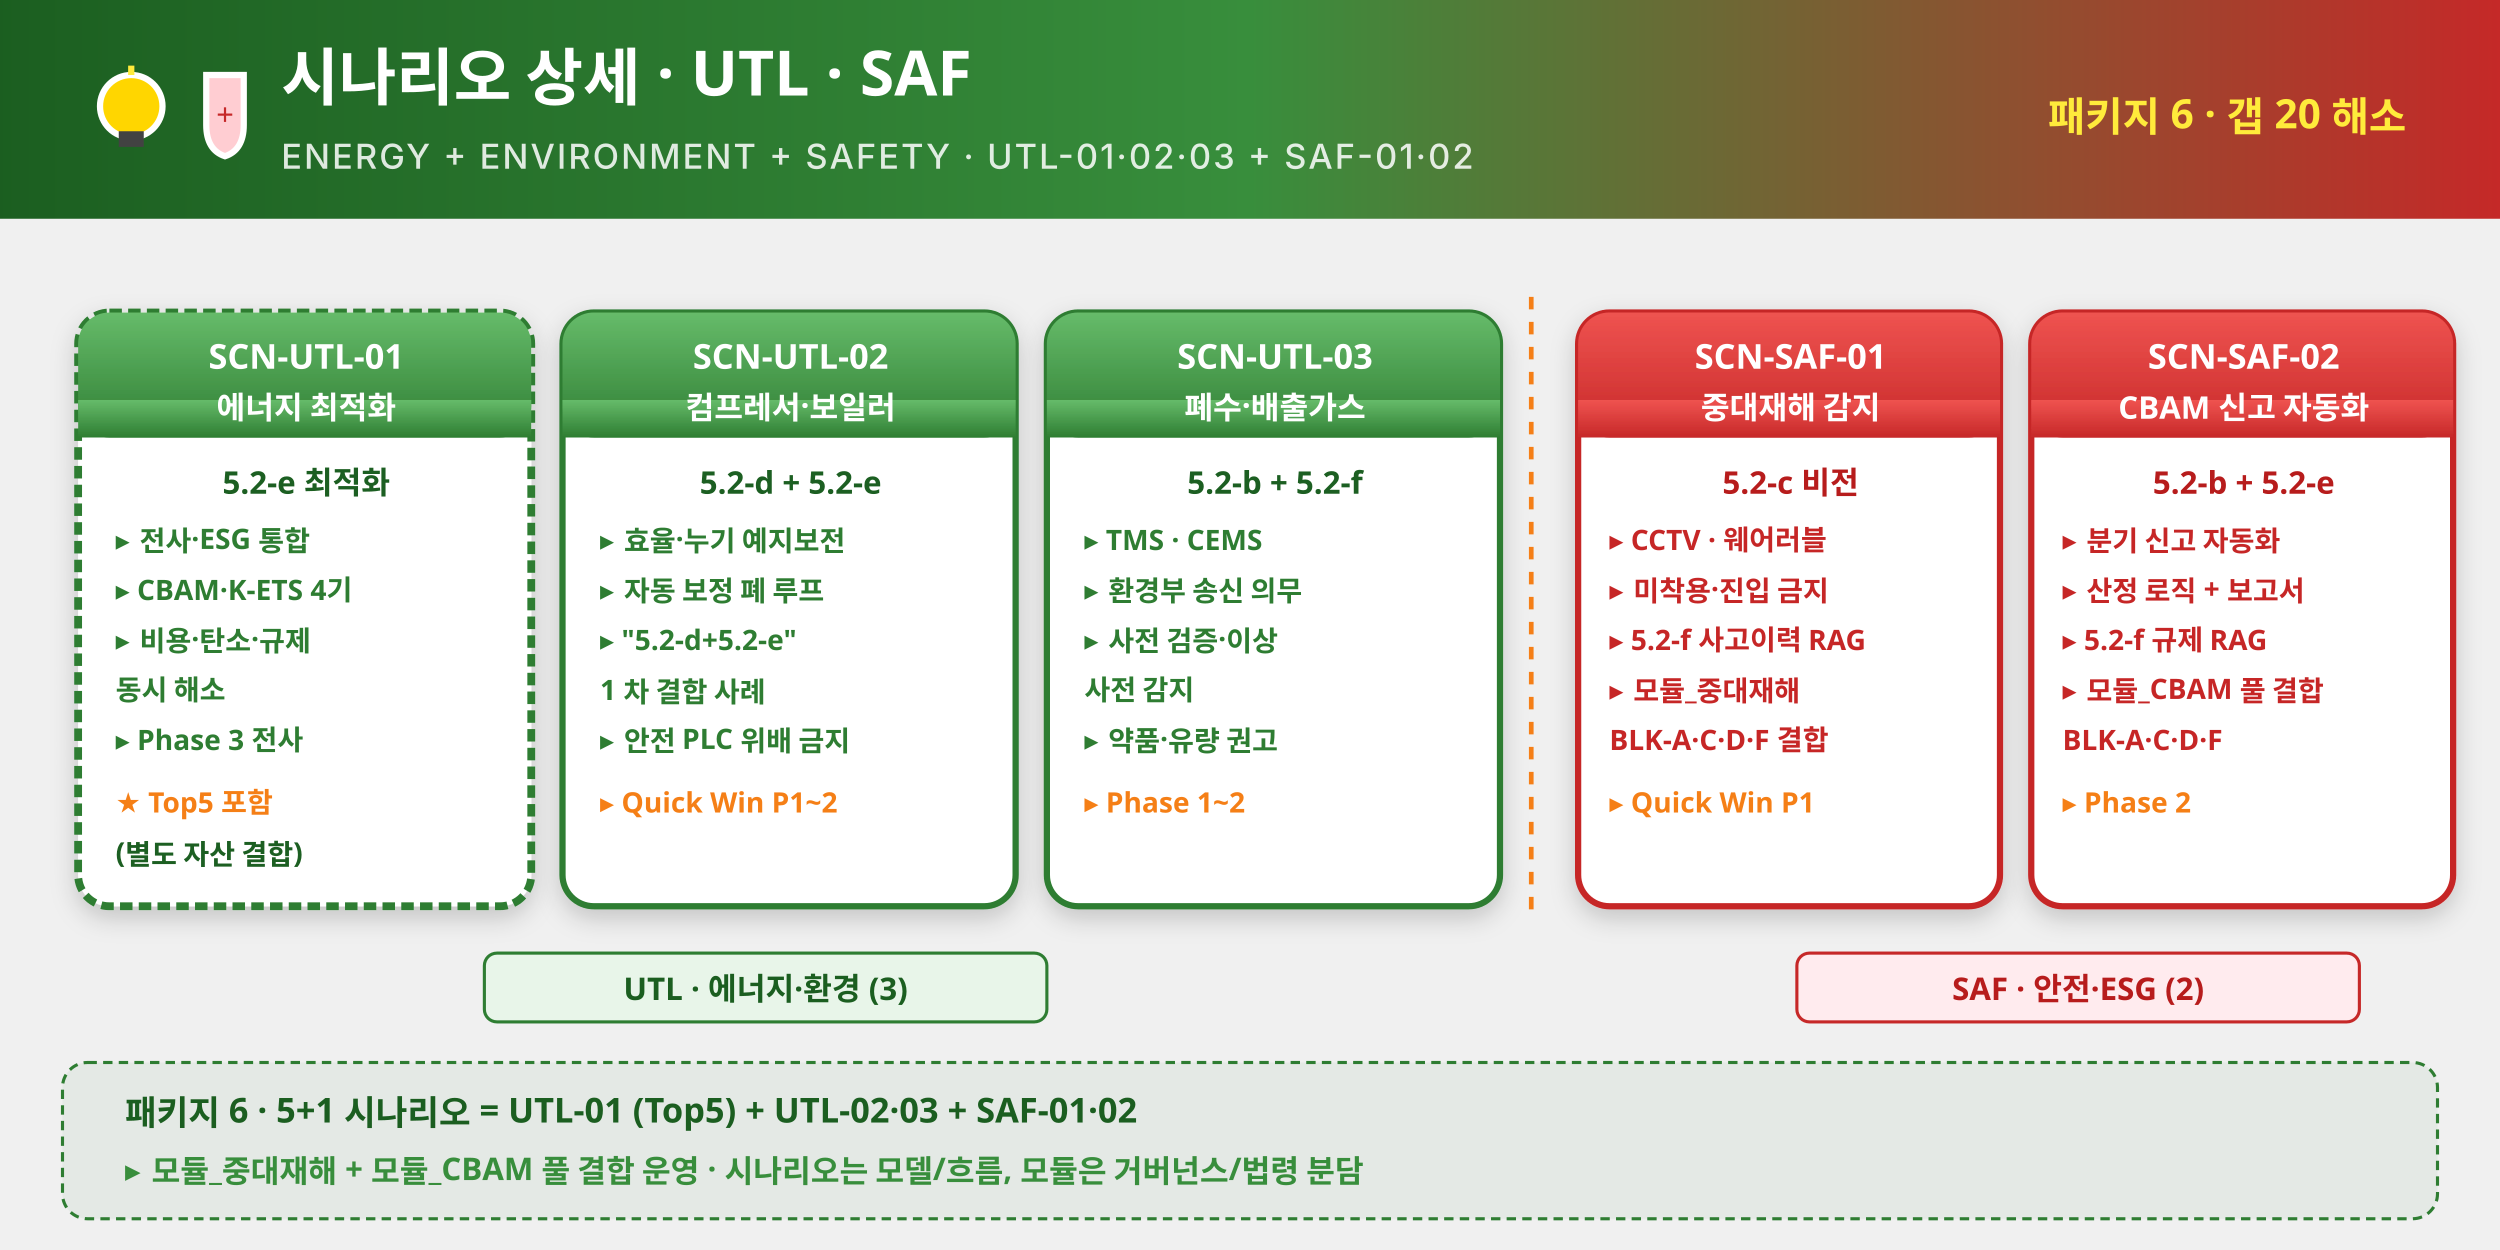
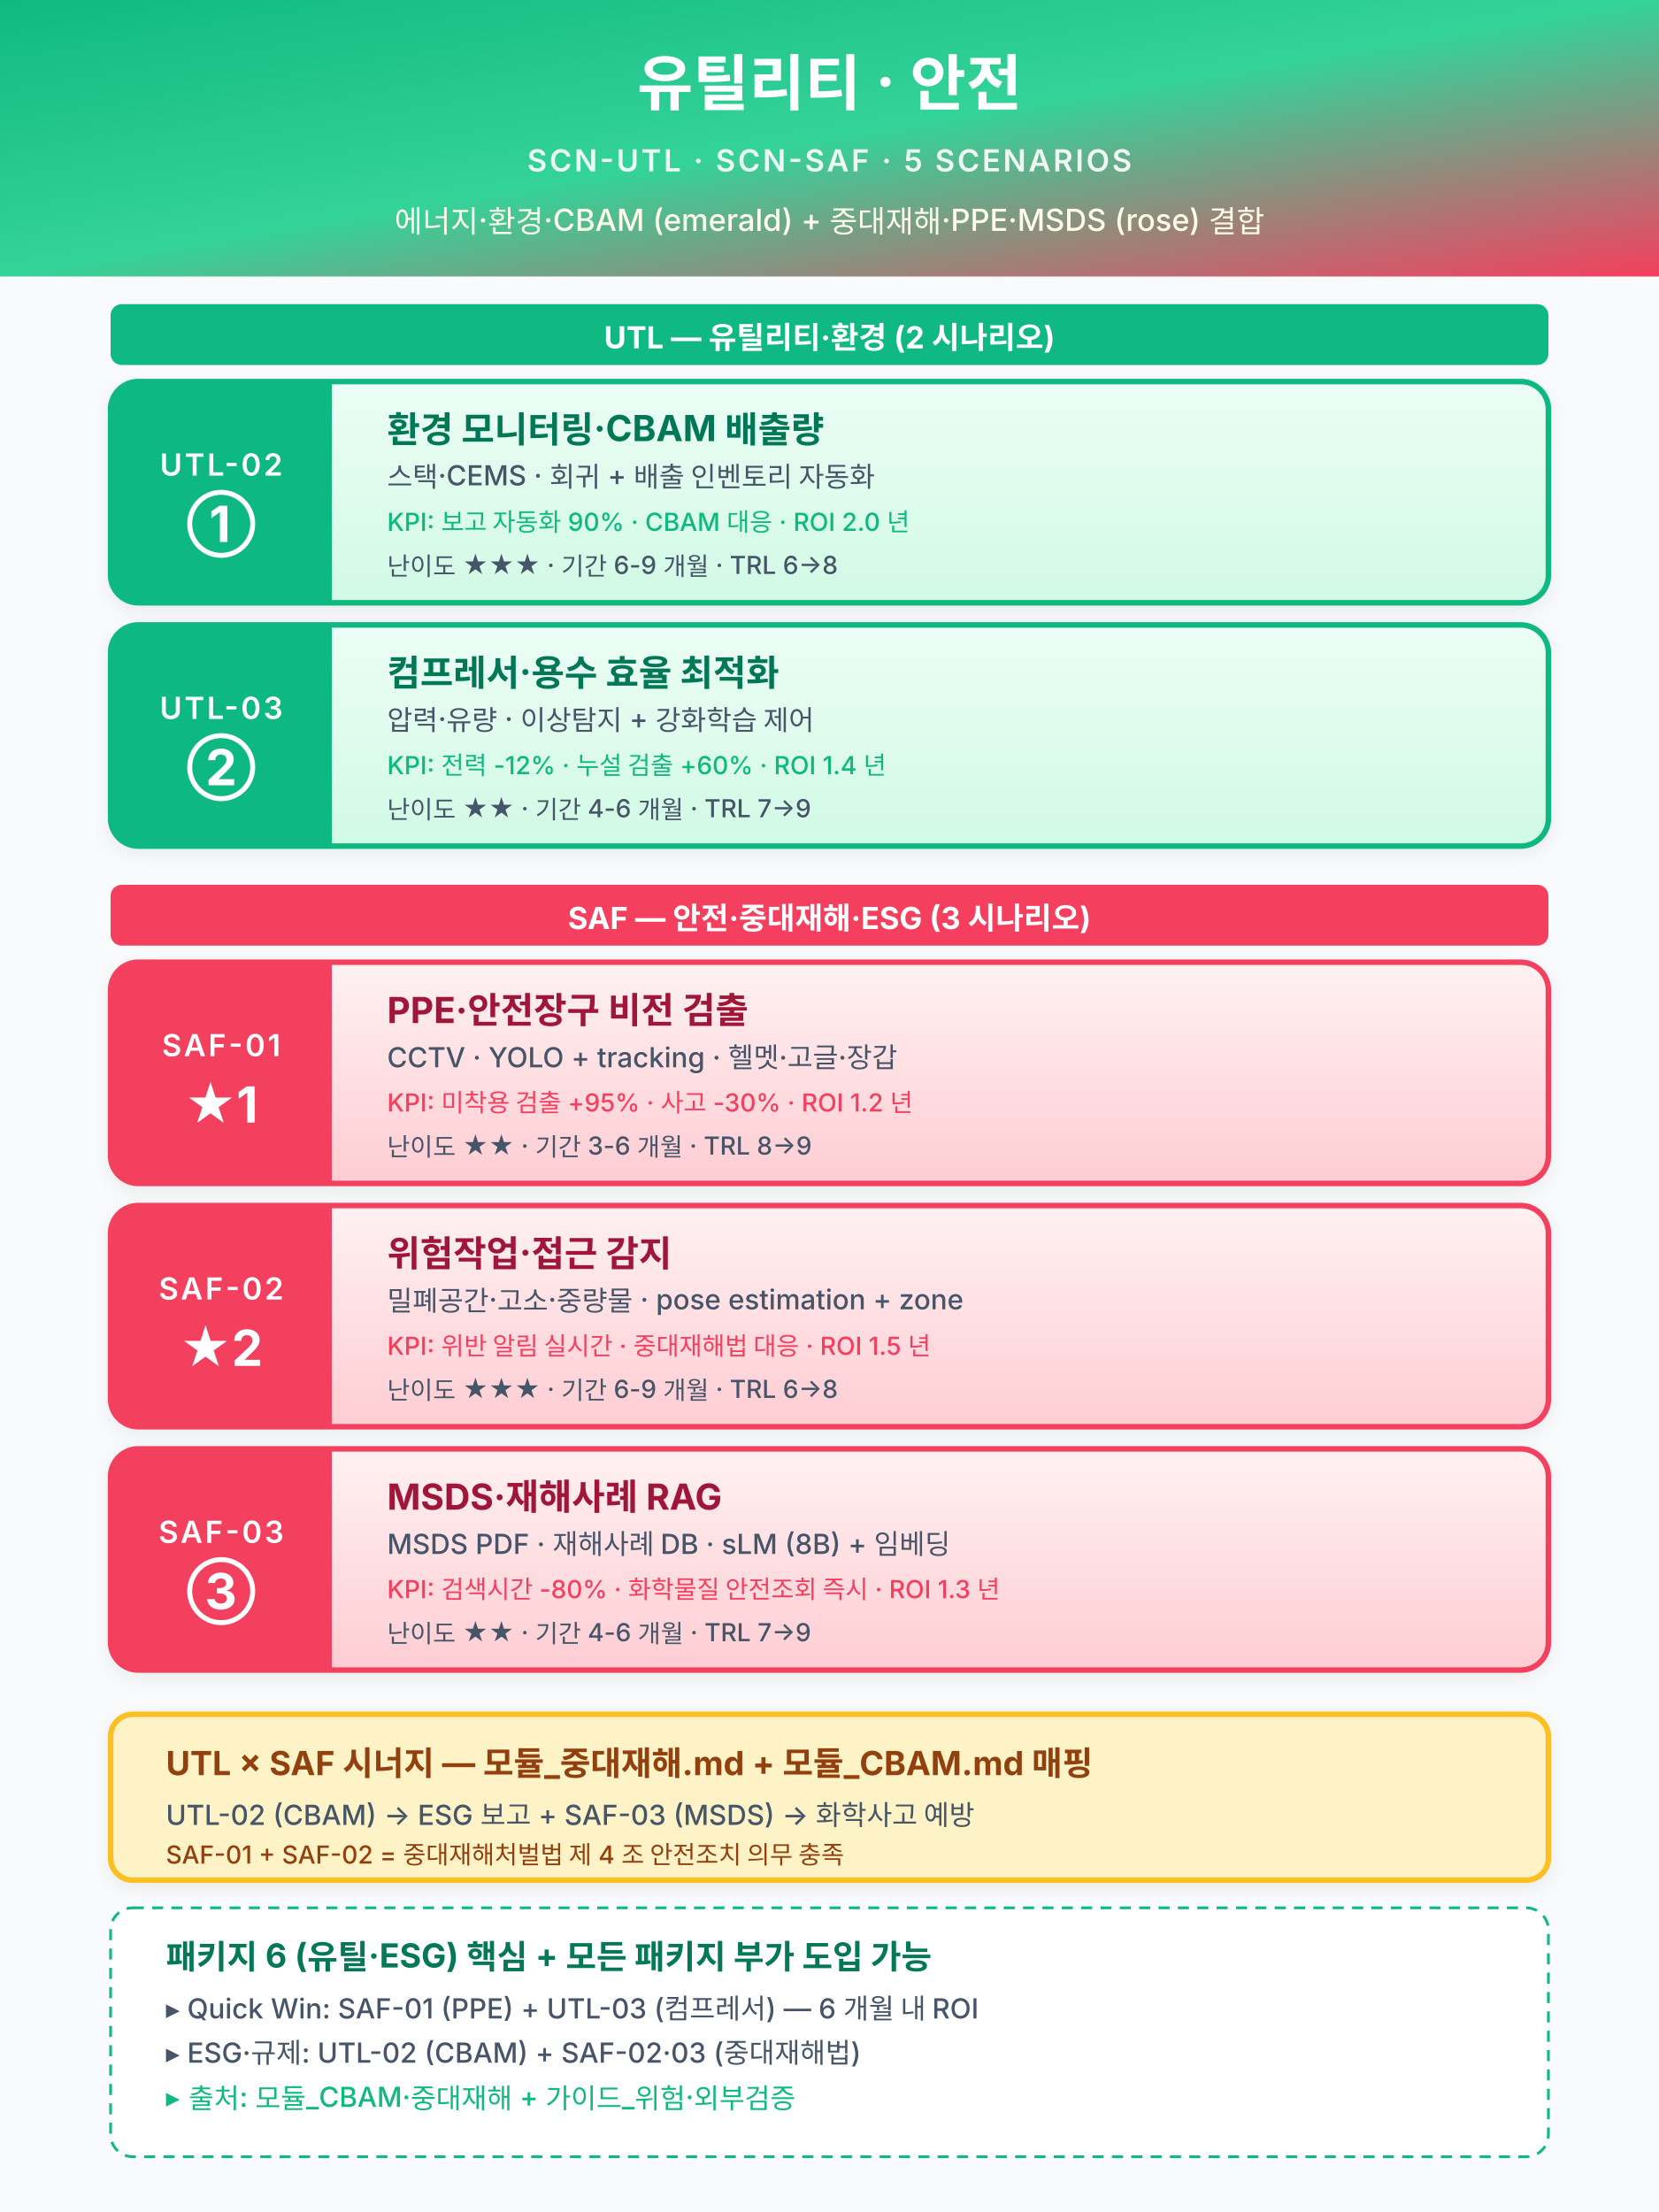
- <svg xmlns="http://www.w3.org/2000/svg" viewBox="0 0 800 400" role="img" aria-label="시나리오 상세 — UTL·SAF (UTL-02·03 + SAF-01·02 + UTL-01)" class="zoomable">
+ <svg xmlns="http://www.w3.org/2000/svg" viewBox="0 0 600 800" role="img" aria-label="유틸리티·안전 (UTL+SAF) 시나리오 상세 — 5 카드 세로형" class="zoomable">
  <defs>
-     <linearGradient id="us-header" x1="0" y1="0" x2="1" y2="0">
-       <stop offset="0%" stop-color="#1B5E20" />
-       <stop offset="50%" stop-color="#388E3C" />
-       <stop offset="100%" stop-color="#C62828" />
+     <linearGradient id="utl-header" x1="0" y1="0" x2="1" y2="1">
+       <stop offset="0%" stop-color="#10B981" />
+       <stop offset="50%" stop-color="#34D399" />
+       <stop offset="100%" stop-color="#F43F5E" />
    </linearGradient>
    <linearGradient id="utl-card" x1="0" y1="0" x2="0" y2="1">
-       <stop offset="0%" stop-color="#66BB6A" />
-       <stop offset="100%" stop-color="#2E7D32" />
+       <stop offset="0%" stop-color="#ECFDF5" />
+       <stop offset="100%" stop-color="#D1FAE5" />
    </linearGradient>
    <linearGradient id="saf-card" x1="0" y1="0" x2="0" y2="1">
-       <stop offset="0%" stop-color="#EF5350" />
-       <stop offset="100%" stop-color="#C62828" />
+       <stop offset="0%" stop-color="#FFF1F2" />
+       <stop offset="100%" stop-color="#FECDD3" />
    </linearGradient>
-     <filter id="us-shadow" x="-10%" y="-10%" width="120%" height="120%">
-       <feDropShadow dx="0" dy="3" stdDeviation="4" flood-color="#000" flood-opacity="0.18" />
+     <linearGradient id="utl-bar" x1="0" y1="0" x2="1" y2="0">
+       <stop offset="0%" stop-color="#10B981" />
+       <stop offset="100%" stop-color="#6EE7B7" />
+     </linearGradient>
+     <linearGradient id="saf-bar" x1="0" y1="0" x2="1" y2="0">
+       <stop offset="0%" stop-color="#F43F5E" />
+       <stop offset="100%" stop-color="#FDA4AF" />
+     </linearGradient>
+     <filter id="utl-shadow" x="-20%" y="-20%" width="140%" height="140%">
+       <feDropShadow dx="0" dy="4" stdDeviation="6" flood-color="#0F172A" flood-opacity="0.08" />
+       <feDropShadow dx="0" dy="2" stdDeviation="3" flood-color="#0F172A" flood-opacity="0.06" />
    </filter>
    <style>
-       .ko { font-family: 'Pretendard', 'Apple SD Gothic Neo', sans-serif; font-weight: 700; }
-       .en { font-family: 'Inter', sans-serif; font-weight: 500; letter-spacing: 0.06em; }
+       .ko { font-family: 'Pretendard', system-ui, -apple-system, sans-serif; font-weight: 700; }
+       .ko-r { font-family: 'Pretendard', system-ui, -apple-system, sans-serif; font-weight: 500; }
+       .en { font-family: 'Pretendard', system-ui, -apple-system, sans-serif; font-weight: 600; letter-spacing: 0.08em; }
    </style>
  </defs>
-   <rect width="800" height="70" fill="url(#us-header)" />
-   <g transform="translate(28, 18)">
-     <circle cx="14" cy="16" r="10" fill="#FFD600" stroke="white" stroke-width="2" />
-     <rect x="10" y="24" width="8" height="5" fill="#424242" />
-     <line x1="14" y1="6" x2="14" y2="3" stroke="#FFEB3B" stroke-width="2" />
-     <path d="M 38 6 L 50 6 L 50 22 Q 50 30 44 32 Q 38 30 38 22 Z" fill="#FFCDD2" stroke="white" stroke-width="2" />
-     <text x="44" y="22" text-anchor="middle" font-size="10" fill="#C62828" font-weight="900">+</text>
+   <rect width="600" height="800" fill="#F8FAFC" />
+   <rect width="600" height="100" fill="url(#utl-header)" />
+   <text x="300" y="38" text-anchor="middle" class="ko" font-size="22" fill="white">유틸리티 · 안전</text>
+   <text x="300" y="62" text-anchor="middle" class="en" font-size="11" fill="rgba(255,255,255,0.9)">SCN-UTL · SCN-SAF · 5 SCENARIOS</text>
+   <text x="300" y="84" text-anchor="middle" class="ko-r" font-size="11" fill="#FEFCE8">에너지·환경·CBAM (emerald) + 중대재해·PPE·MSDS (rose) 결합</text>
+   <g transform="translate(40, 110)">
+     <rect width="520" height="22" rx="4" fill="#10B981" />
+     <text x="260" y="16" text-anchor="middle" class="ko" font-size="11" fill="white">UTL — 유틸리티·환경 (2 시나리오)</text>
  </g>
-   <text x="90" y="32" class="ko" font-size="20" fill="white">시나리오 상세 · UTL · SAF</text>
-   <text x="90" y="54" class="en" font-size="11" fill="rgba(255,255,255,0.85)">ENERGY + ENVIRONMENT + SAFETY · UTL-01·02·03 + SAF-01·02</text>
-   <text x="770" y="42" class="ko" font-size="13" fill="#FFEB3B" text-anchor="end">패키지 6 · 갭 20 해소</text>
-   <g transform="translate(25, 100)" filter="url(#us-shadow)">
-     <rect width="145" height="190" rx="10" fill="white" stroke="#2E7D32" stroke-width="2.5" stroke-dasharray="4 2" />
-     <rect width="145" height="40" rx="10" fill="url(#utl-card)" />
-     <rect y="28" width="145" height="12" fill="url(#utl-card)" />
-     <text x="73" y="18" text-anchor="middle" class="ko" font-size="11" fill="white">SCN-UTL-01</text>
-     <text x="73" y="34" text-anchor="middle" class="ko" font-size="10" fill="white">에너지 최적화</text>
-     <text x="73" y="58" text-anchor="middle" class="ko" font-size="10" fill="#1B5E20" font-weight="700">5.2-e 최적화</text>
-     <g transform="translate(12, 76)" class="ko" font-size="9" fill="#2E7D32">
-       <text y="0">▸ 전사·ESG 통합</text>
-       <text y="16">▸ CBAM·K-ETS 4기</text>
-       <text y="32">▸ 비용·탄소·규제</text>
-       <text y="48">  동시 해소</text>
-       <text y="64">▸ Phase 3 전사</text>
-       <text y="84" fill="#F57F17" font-weight="700">★ Top5 포함</text>
-       <text y="100" fill="#1B5E20">(별도 자산 결합)</text>
+   <g filter="url(#utl-shadow)">
+     <g transform="translate(40, 138)">
+       <rect width="520" height="80" rx="10" fill="url(#utl-card)" stroke="#10B981" stroke-width="2" />
+       <rect width="80" height="80" rx="10" fill="#10B981" />
+       <rect x="70" width="10" height="80" fill="#10B981" />
+       <text x="40" y="34" text-anchor="middle" class="en" font-size="11" fill="white">UTL-02</text>
+       <text x="40" y="58" text-anchor="middle" class="ko" font-size="18" fill="white" font-weight="900">①</text>
+       <text x="100" y="22" class="ko" font-size="13" fill="#047857">환경 모니터링·CBAM 배출량</text>
+       <text x="100" y="38" class="ko-r" font-size="10" fill="#475569">스택·CEMS · 회귀 + 배출 인벤토리 자동화</text>
+       <text x="100" y="54" class="ko-r" font-size="9" fill="#10B981">KPI: 보고 자동화 90% · CBAM 대응 · ROI 2.0 년</text>
+       <text x="100" y="70" class="ko-r" font-size="9" fill="#475569">난이도 ★★★ · 기간 6-9 개월 · TRL 6→8</text>
+     </g>
+     <g transform="translate(40, 226)">
+       <rect width="520" height="80" rx="10" fill="url(#utl-card)" stroke="#10B981" stroke-width="2" />
+       <rect width="80" height="80" rx="10" fill="#10B981" />
+       <rect x="70" width="10" height="80" fill="#10B981" />
+       <text x="40" y="34" text-anchor="middle" class="en" font-size="11" fill="white">UTL-03</text>
+       <text x="40" y="58" text-anchor="middle" class="ko" font-size="18" fill="white" font-weight="900">②</text>
+       <text x="100" y="22" class="ko" font-size="13" fill="#047857">컴프레서·용수 효율 최적화</text>
+       <text x="100" y="38" class="ko-r" font-size="10" fill="#475569">압력·유량 · 이상탐지 + 강화학습 제어</text>
+       <text x="100" y="54" class="ko-r" font-size="9" fill="#10B981">KPI: 전력 -12% · 누설 검출 +60% · ROI 1.4 년</text>
+       <text x="100" y="70" class="ko-r" font-size="9" fill="#475569">난이도 ★★ · 기간 4-6 개월 · TRL 7→9</text>
    </g>
  </g>
-   <g transform="translate(180, 100)" filter="url(#us-shadow)">
-     <rect width="145" height="190" rx="10" fill="white" stroke="#2E7D32" stroke-width="2" />
-     <rect width="145" height="40" rx="10" fill="url(#utl-card)" />
-     <rect y="28" width="145" height="12" fill="url(#utl-card)" />
-     <text x="73" y="18" text-anchor="middle" class="ko" font-size="11" fill="white">SCN-UTL-02</text>
-     <text x="73" y="34" text-anchor="middle" class="ko" font-size="10" fill="white">컴프레서·보일러</text>
-     <text x="73" y="58" text-anchor="middle" class="ko" font-size="10" fill="#1B5E20" font-weight="700">5.2-d + 5.2-e</text>
-     <g transform="translate(12, 76)" class="ko" font-size="9" fill="#2E7D32">
-       <text y="0">▸ 효율·누기 예지보전</text>
-       <text y="16">▸ 자동 보정 폐 루프</text>
-       <text y="32">▸ "5.2-d+5.2-e"</text>
-       <text y="48">  1 차 결합 사례</text>
-       <text y="64">▸ 안전 PLC 위배 금지</text>
-       <text y="84" fill="#F57F17" font-weight="700">▸ Quick Win P1~2</text>
+   <g transform="translate(40, 320)">
+     <rect width="520" height="22" rx="4" fill="#F43F5E" />
+     <text x="260" y="16" text-anchor="middle" class="ko" font-size="11" fill="white">SAF — 안전·중대재해·ESG (3 시나리오)</text>
+   </g>
+   <g filter="url(#utl-shadow)">
+     <g transform="translate(40, 348)">
+       <rect width="520" height="80" rx="10" fill="url(#saf-card)" stroke="#F43F5E" stroke-width="2" />
+       <rect width="80" height="80" rx="10" fill="#F43F5E" />
+       <rect x="70" width="10" height="80" fill="#F43F5E" />
+       <text x="40" y="34" text-anchor="middle" class="en" font-size="11" fill="white">SAF-01</text>
+       <text x="40" y="58" text-anchor="middle" class="ko" font-size="18" fill="white" font-weight="900">★1</text>
+       <text x="100" y="22" class="ko" font-size="13" fill="#9F1239">PPE·안전장구 비전 검출</text>
+       <text x="100" y="38" class="ko-r" font-size="10" fill="#475569">CCTV · YOLO + tracking · 헬멧·고글·장갑</text>
+       <text x="100" y="54" class="ko-r" font-size="9" fill="#F43F5E">KPI: 미착용 검출 +95% · 사고 -30% · ROI 1.2 년</text>
+       <text x="100" y="70" class="ko-r" font-size="9" fill="#475569">난이도 ★★ · 기간 3-6 개월 · TRL 8→9</text>
+     </g>
+     <g transform="translate(40, 436)">
+       <rect width="520" height="80" rx="10" fill="url(#saf-card)" stroke="#F43F5E" stroke-width="2" />
+       <rect width="80" height="80" rx="10" fill="#F43F5E" />
+       <rect x="70" width="10" height="80" fill="#F43F5E" />
+       <text x="40" y="34" text-anchor="middle" class="en" font-size="11" fill="white">SAF-02</text>
+       <text x="40" y="58" text-anchor="middle" class="ko" font-size="18" fill="white" font-weight="900">★2</text>
+       <text x="100" y="22" class="ko" font-size="13" fill="#9F1239">위험작업·접근 감지</text>
+       <text x="100" y="38" class="ko-r" font-size="10" fill="#475569">밀폐공간·고소·중량물 · pose estimation + zone</text>
+       <text x="100" y="54" class="ko-r" font-size="9" fill="#F43F5E">KPI: 위반 알림 실시간 · 중대재해법 대응 · ROI 1.5 년</text>
+       <text x="100" y="70" class="ko-r" font-size="9" fill="#475569">난이도 ★★★ · 기간 6-9 개월 · TRL 6→8</text>
+     </g>
+     <g transform="translate(40, 524)">
+       <rect width="520" height="80" rx="10" fill="url(#saf-card)" stroke="#F43F5E" stroke-width="2" />
+       <rect width="80" height="80" rx="10" fill="#F43F5E" />
+       <rect x="70" width="10" height="80" fill="#F43F5E" />
+       <text x="40" y="34" text-anchor="middle" class="en" font-size="11" fill="white">SAF-03</text>
+       <text x="40" y="58" text-anchor="middle" class="ko" font-size="18" fill="white" font-weight="900">③</text>
+       <text x="100" y="22" class="ko" font-size="13" fill="#9F1239">MSDS·재해사례 RAG</text>
+       <text x="100" y="38" class="ko-r" font-size="10" fill="#475569">MSDS PDF · 재해사례 DB · sLM (8B) + 임베딩</text>
+       <text x="100" y="54" class="ko-r" font-size="9" fill="#F43F5E">KPI: 검색시간 -80% · 화학물질 안전조회 즉시 · ROI 1.3 년</text>
+       <text x="100" y="70" class="ko-r" font-size="9" fill="#475569">난이도 ★★ · 기간 4-6 개월 · TRL 7→9</text>
    </g>
  </g>
-   <g transform="translate(335, 100)" filter="url(#us-shadow)">
-     <rect width="145" height="190" rx="10" fill="white" stroke="#2E7D32" stroke-width="2" />
-     <rect width="145" height="40" rx="10" fill="url(#utl-card)" />
-     <rect y="28" width="145" height="12" fill="url(#utl-card)" />
-     <text x="73" y="18" text-anchor="middle" class="ko" font-size="11" fill="white">SCN-UTL-03</text>
-     <text x="73" y="34" text-anchor="middle" class="ko" font-size="10" fill="white">폐수·배출가스</text>
-     <text x="73" y="58" text-anchor="middle" class="ko" font-size="10" fill="#1B5E20" font-weight="700">5.2-b + 5.2-f</text>
-     <g transform="translate(12, 76)" class="ko" font-size="9" fill="#2E7D32">
-       <text y="0">▸ TMS · CEMS</text>
-       <text y="16">▸ 환경부 송신 의무</text>
-       <text y="32">▸ 사전 검증·이상</text>
-       <text y="48">  사전 감지</text>
-       <text y="64">▸ 약품·유량 권고</text>
-       <text y="84" fill="#F57F17" font-weight="700">▸ Phase 1~2</text>
-     </g>
+   <g transform="translate(40, 620)">
+     <rect width="520" height="60" rx="8" fill="#FEF3C7" stroke="#FBBF24" stroke-width="2" filter="url(#utl-shadow)" />
+     <text x="20" y="22" class="ko" font-size="12" fill="#92400E">UTL × SAF 시너지 — 모듈_중대재해.md + 모듈_CBAM.md 매핑</text>
+     <text x="20" y="40" class="ko-r" font-size="10" fill="#475569">UTL-02 (CBAM) → ESG 보고 + SAF-03 (MSDS) → 화학사고 예방</text>
+     <text x="20" y="54" class="ko-r" font-size="9" fill="#92400E">SAF-01 + SAF-02 = 중대재해처벌법 제 4 조 안전조치 의무 충족</text>
  </g>
-   <line x1="490" y1="95" x2="490" y2="295" stroke="#F57F17" stroke-width="1.5" stroke-dasharray="4 4" />
-   <g transform="translate(505, 100)" filter="url(#us-shadow)">
-     <rect width="135" height="190" rx="10" fill="white" stroke="#C62828" stroke-width="2" />
-     <rect width="135" height="40" rx="10" fill="url(#saf-card)" />
-     <rect y="28" width="135" height="12" fill="url(#saf-card)" />
-     <text x="68" y="18" text-anchor="middle" class="ko" font-size="11" fill="white">SCN-SAF-01</text>
-     <text x="68" y="34" text-anchor="middle" class="ko" font-size="10" fill="white">중대재해 감지</text>
-     <text x="68" y="58" text-anchor="middle" class="ko" font-size="10" fill="#B71C1C" font-weight="700">5.2-c 비전</text>
-     <g transform="translate(10, 76)" class="ko" font-size="9" fill="#C62828">
-       <text y="0">▸ CCTV · 웨어러블</text>
-       <text y="16">▸ 미착용·진입 금지</text>
-       <text y="32">▸ 5.2-f 사고이력 RAG</text>
-       <text y="48">▸ 모듈_중대재해</text>
-       <text y="64">  BLK-A·C·D·F 결합</text>
-       <text y="84" fill="#F57F17" font-weight="700">▸ Quick Win P1</text>
-     </g>
-   </g>
-   <g transform="translate(650, 100)" filter="url(#us-shadow)">
-     <rect width="135" height="190" rx="10" fill="white" stroke="#C62828" stroke-width="2" />
-     <rect width="135" height="40" rx="10" fill="url(#saf-card)" />
-     <rect y="28" width="135" height="12" fill="url(#saf-card)" />
-     <text x="68" y="18" text-anchor="middle" class="ko" font-size="11" fill="white">SCN-SAF-02</text>
-     <text x="68" y="34" text-anchor="middle" class="ko" font-size="10" fill="white">CBAM 신고 자동화</text>
-     <text x="68" y="58" text-anchor="middle" class="ko" font-size="10" fill="#B71C1C" font-weight="700">5.2-b + 5.2-e</text>
-     <g transform="translate(10, 76)" class="ko" font-size="9" fill="#C62828">
-       <text y="0">▸ 분기 신고 자동화</text>
-       <text y="16">▸ 산정 로직 + 보고서</text>
-       <text y="32">▸ 5.2-f 규제 RAG</text>
-       <text y="48">▸ 모듈_CBAM 풀 결합</text>
-       <text y="64">  BLK-A·C·D·F</text>
-       <text y="84" fill="#F57F17" font-weight="700">▸ Phase 2</text>
-     </g>
-   </g>
-   <g transform="translate(155, 305)">
-     <rect width="180" height="22" rx="4" fill="#E8F5E9" stroke="#2E7D32" />
-     <text x="90" y="15" text-anchor="middle" class="ko" font-size="10" fill="#1B5E20" font-weight="700">UTL · 에너지·환경 (3)</text>
-   </g>
-   <g transform="translate(575, 305)">
-     <rect width="180" height="22" rx="4" fill="#FFEBEE" stroke="#C62828" />
-     <text x="90" y="15" text-anchor="middle" class="ko" font-size="10" fill="#B71C1C" font-weight="700">SAF · 안전·ESG (2)</text>
-   </g>
-   <g transform="translate(20, 340)">
-     <rect width="760" height="50" rx="8" fill="rgba(46,125,50,0.06)" stroke="#2E7D32" stroke-dasharray="3 2" />
-     <text x="20" y="20" class="ko" font-size="11" fill="#1B5E20" font-weight="700">패키지 6 · 5+1 시나리오 = UTL-01 (Top5) + UTL-02·03 + SAF-01·02</text>
-     <text x="20" y="38" class="ko" font-size="10" fill="#388E3C">▸ 모듈_중대재해 + 모듈_CBAM 풀 결합 운영 · 시나리오는 모델/흐름, 모듈은 거버넌스/법령 분담</text>
+   <g transform="translate(40, 690)">
+     <rect width="520" height="90" rx="8" fill="white" stroke="#10B981" stroke-width="1" stroke-dasharray="4 3" />
+     <text x="20" y="22" class="ko" font-size="12" fill="#047857">패키지 6 (유틸·ESG) 핵심 + 모든 패키지 부가 도입 가능</text>
+     <text x="20" y="40" class="ko-r" font-size="10" fill="#475569">▸ Quick Win: SAF-01 (PPE) + UTL-03 (컴프레서) — 6 개월 내 ROI</text>
+     <text x="20" y="56" class="ko-r" font-size="10" fill="#475569">▸ ESG·규제: UTL-02 (CBAM) + SAF-02·03 (중대재해법)</text>
+     <text x="20" y="72" class="ko-r" font-size="10" fill="#10B981">▸ 출처: 모듈_CBAM·중대재해 + 가이드_위험·외부검증</text>
  </g>
</svg>
